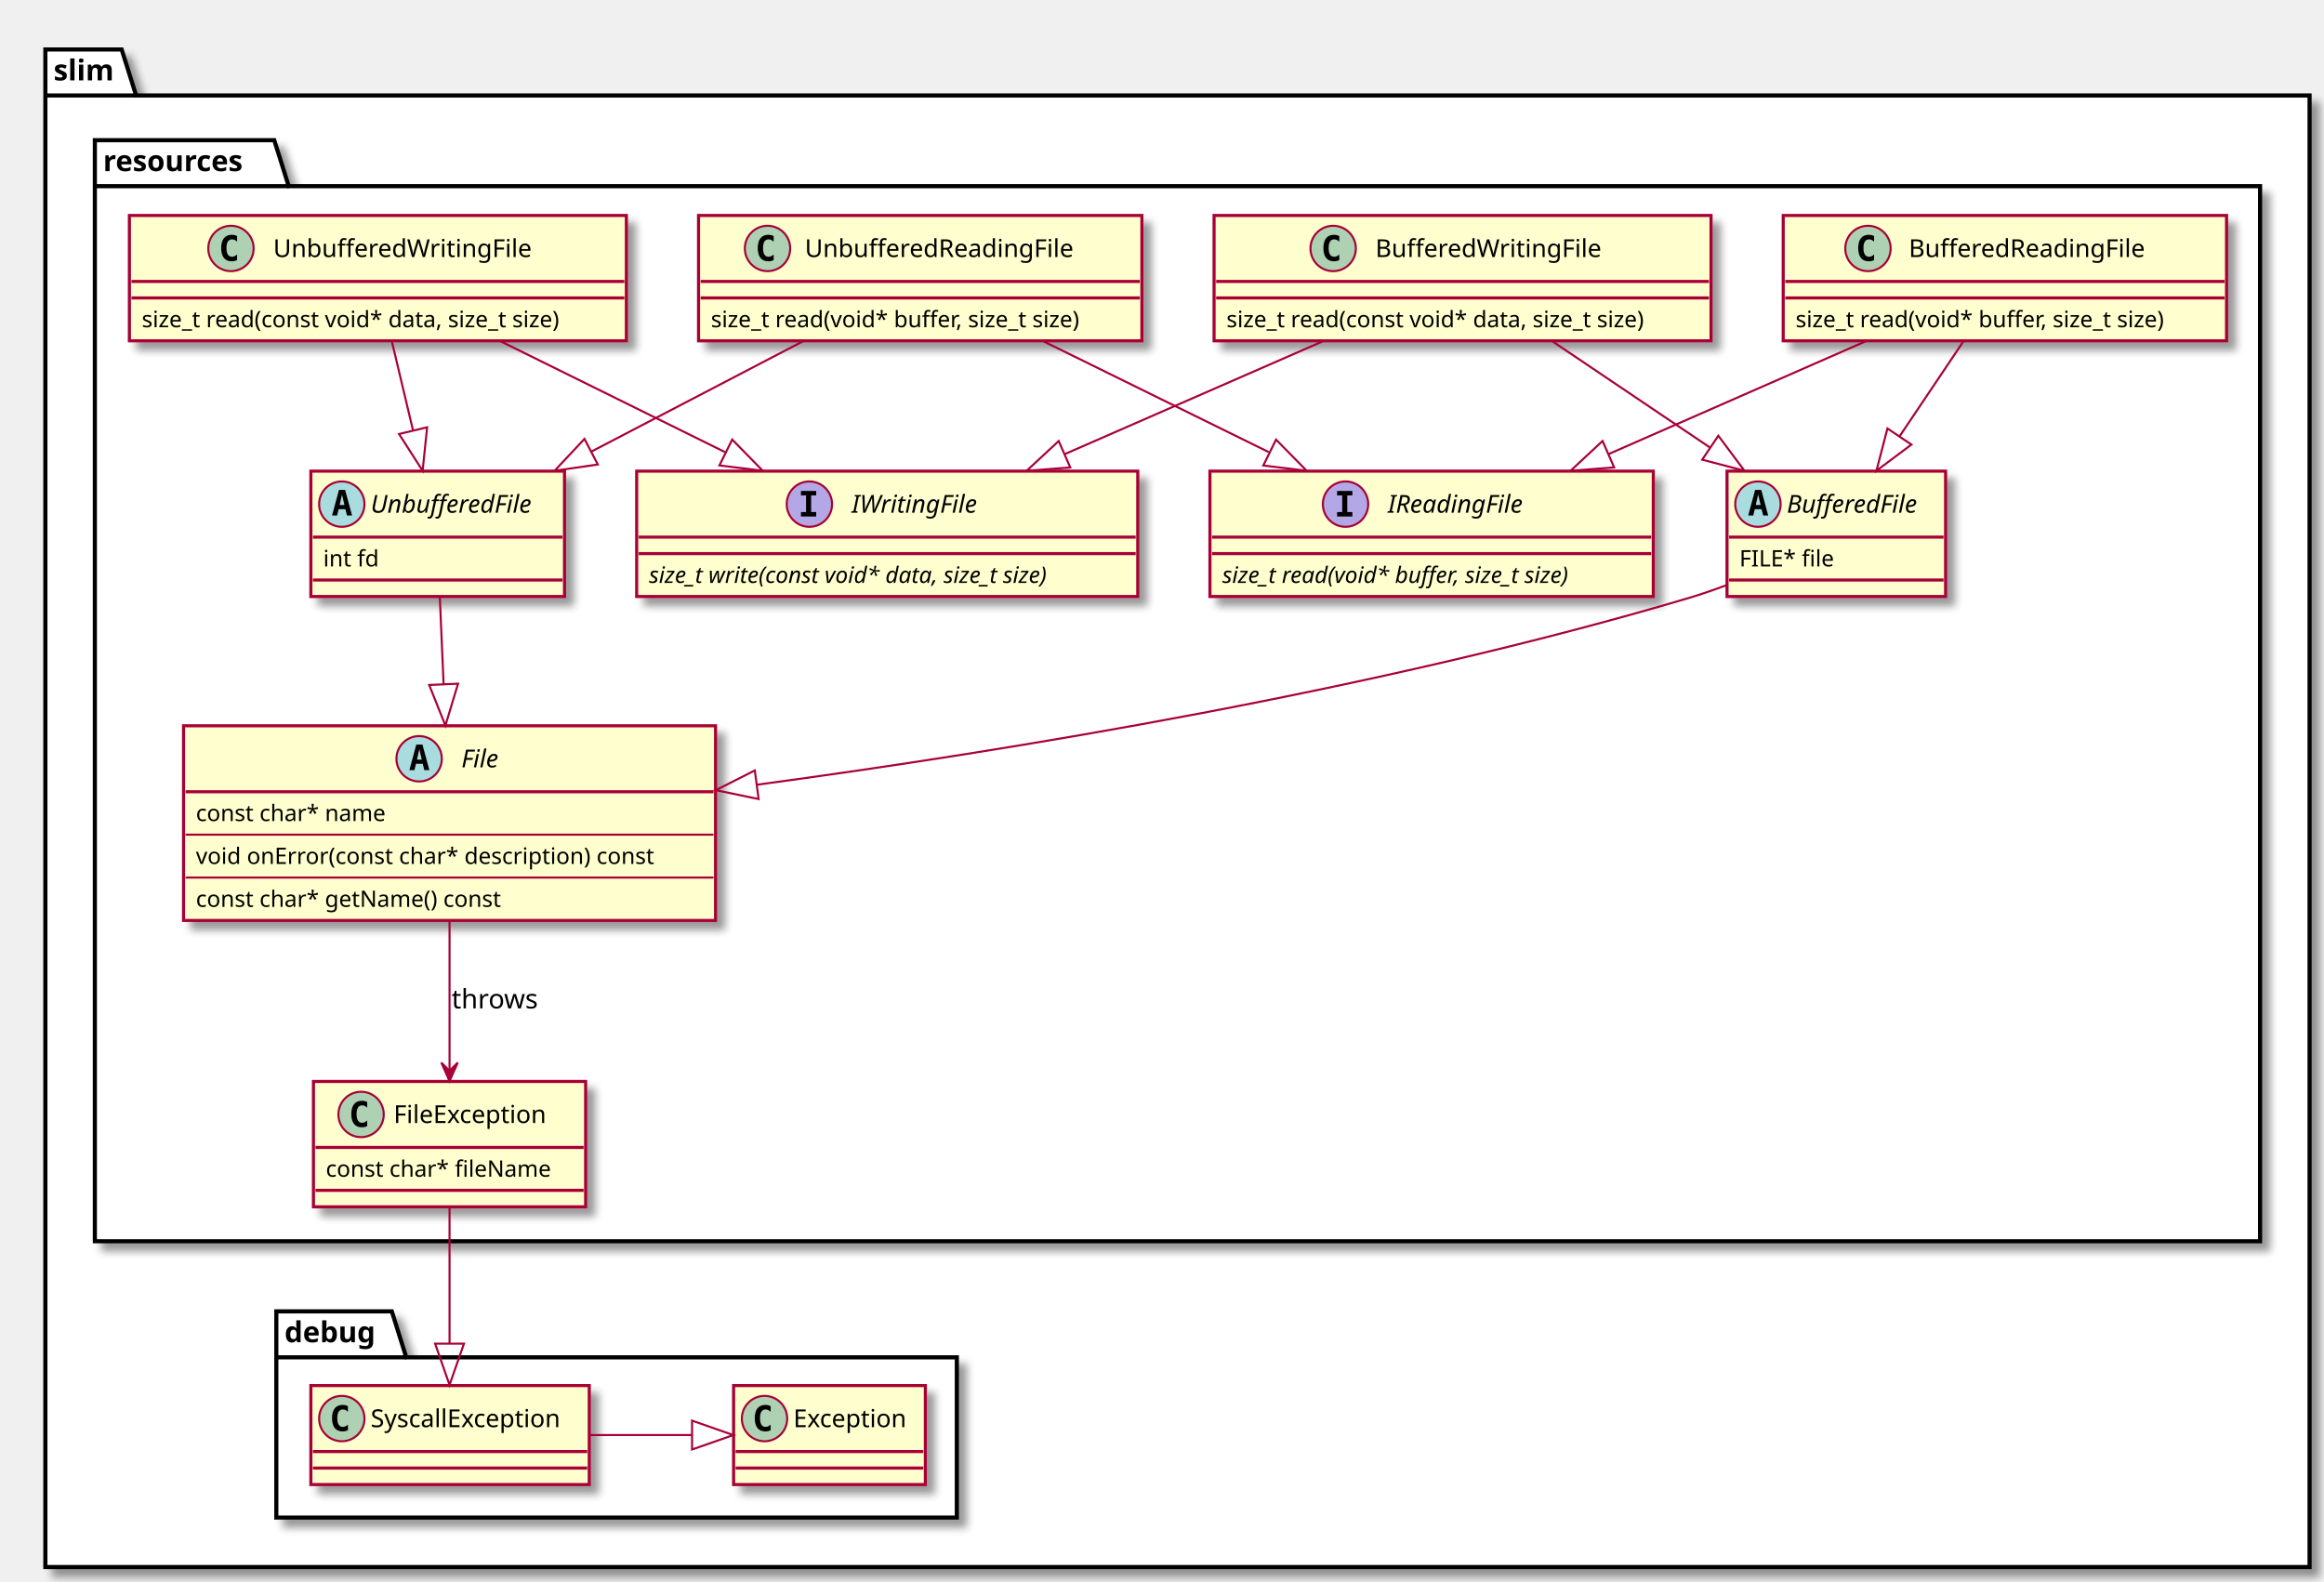
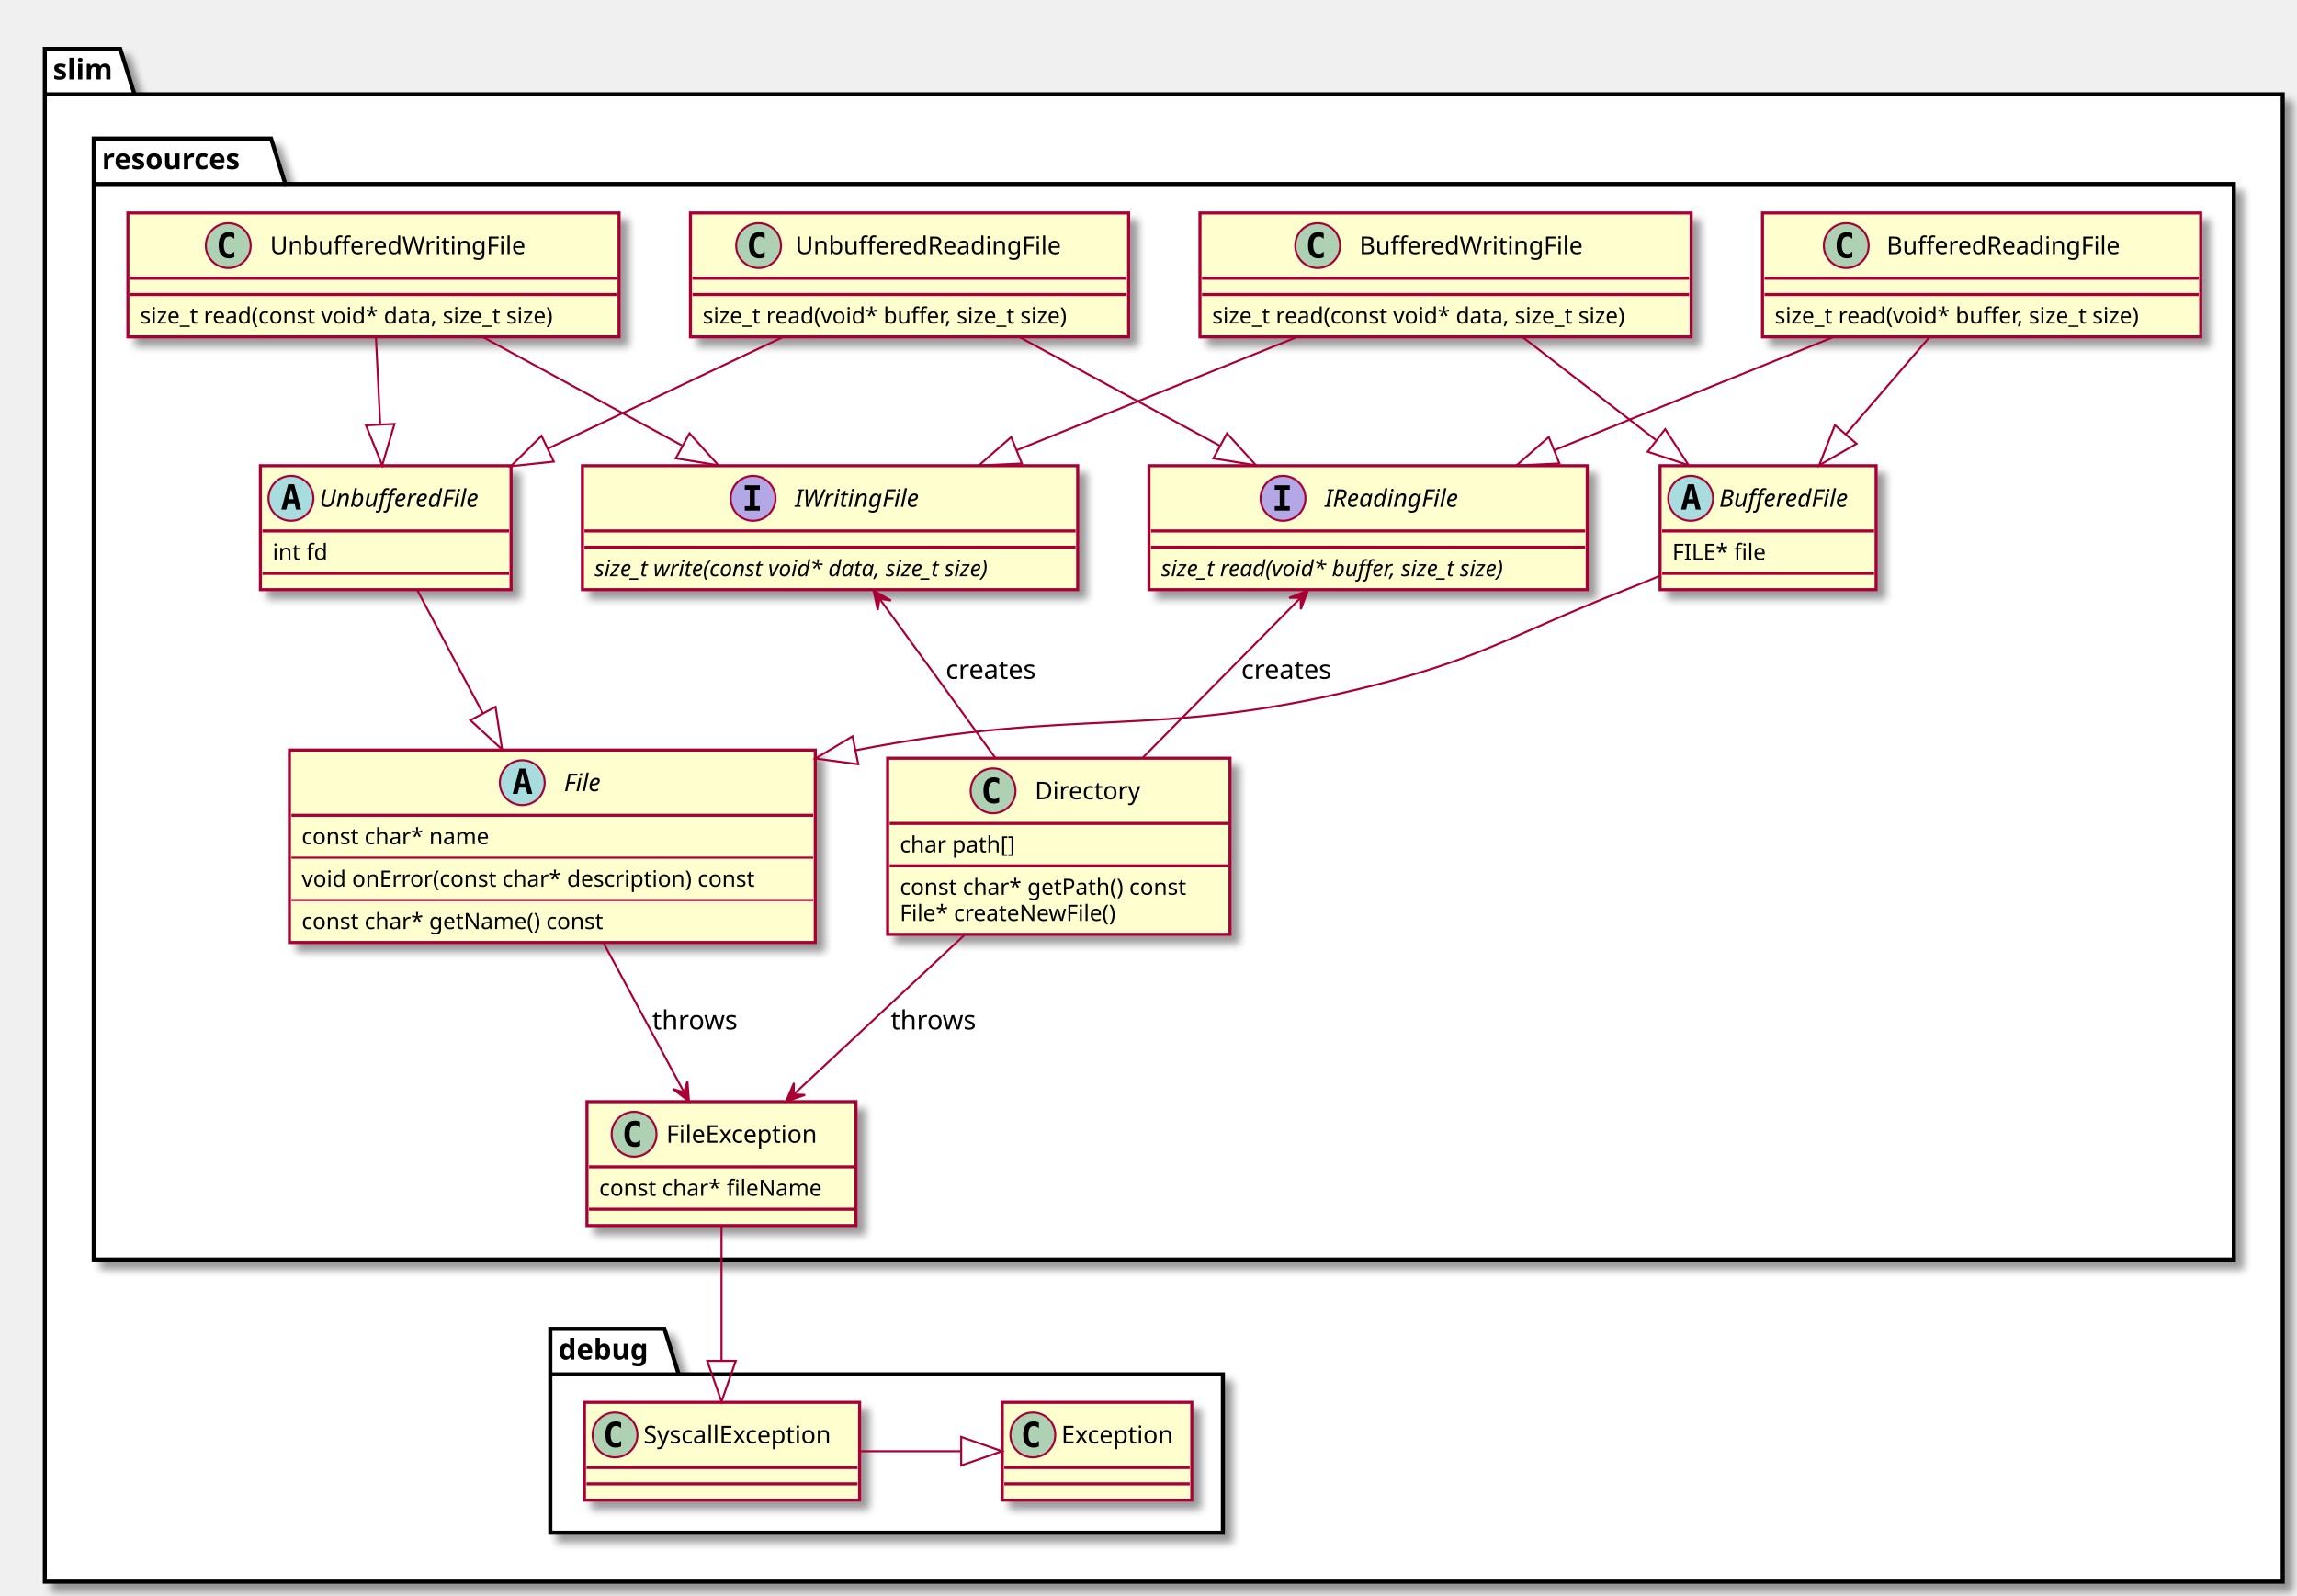
- <svg xmlns="http://www.w3.org/2000/svg" height="767px" style="width:1127px;height:767px;" version="1.1" viewBox="0 0 1127 767" width="1127px">
+ <svg xmlns="http://www.w3.org/2000/svg" height="783px" style="width:1127px;height:783px;" version="1.1" viewBox="0 0 1127 783" width="1127px">
  <defs>
    <filter height="300%" id="f1" width="300%" x="-1" y="-1">
      <feGaussianBlur result="blurOut" stdDeviation="2.0" />
      <feColorMatrix in="blurOut" result="blurOut2" type="matrix" values="0 0 0 0 0 0 0 0 0 0 0 0 0 0 0 0 0 0 .4 0" />
      <feOffset dx="4.0" dy="4.0" in="blurOut2" result="blurOut3" />
      <feBlend in="SourceGraphic" in2="blurOut3" mode="normal" />
    </filter>
  </defs>
  <g>
-     <polygon fill="#FFFFFF" filter="url(#f1)" points="22,24,59,24,66,46.297,1120,46.297,1120,760,22,760,22,24" style="stroke: #000000; stroke-width: 2.0;" />
+     <polygon fill="#FFFFFF" filter="url(#f1)" points="22,24,59,24,66,46.297,1120,46.297,1120,776,22,776,22,24" style="stroke: #000000; stroke-width: 2.0;" />
    <line style="stroke: #000000; stroke-width: 2.0;" x1="22" x2="66" y1="46.297" y2="46.297" />
    <text fill="#000000" font-family="sans-serif" font-size="14" font-weight="bold" lengthAdjust="spacingAndGlyphs" textLength="31" x="26" y="38.995">slim</text>
-     <polygon fill="#FFFFFF" filter="url(#f1)" points="46,68,133,68,140,90.297,1096,90.297,1096,602,46,602,46,68" style="stroke: #000000; stroke-width: 2.0;" />
+     <polygon fill="#FFFFFF" filter="url(#f1)" points="46,68,133,68,140,90.297,1096,90.297,1096,618,46,618,46,68" style="stroke: #000000; stroke-width: 2.0;" />
    <line style="stroke: #000000; stroke-width: 2.0;" x1="46" x2="140" y1="90.297" y2="90.297" />
    <text fill="#000000" font-family="sans-serif" font-size="14" font-weight="bold" lengthAdjust="spacingAndGlyphs" textLength="81" x="50" y="82.995">resources</text>
-     <polygon fill="#FFFFFF" filter="url(#f1)" points="134,636,190,636,197,658.297,464,658.297,464,736,134,736,134,636" style="stroke: #000000; stroke-width: 2.0;" />
-     <line style="stroke: #000000; stroke-width: 2.0;" x1="134" x2="197" y1="658.297" y2="658.297" />
-     <text fill="#000000" font-family="sans-serif" font-size="14" font-weight="bold" lengthAdjust="spacingAndGlyphs" textLength="50" x="138" y="650.995">debug</text>
-     <rect fill="#FEFECE" filter="url(#f1)" height="94.414" style="stroke: #A80036; stroke-width: 1.5;" width="258" x="89" y="352" />
-     <ellipse cx="203.25" cy="368" fill="#A9DCDF" rx="11" ry="11" style="stroke: #A80036; stroke-width: 1.0;" />
-     <path d="M203.359,363.344 L202.203,368.422 L204.531,368.422 L203.359,363.344 Z M201.875,361.109 L204.859,361.109 L208.219,373.5 L205.766,373.5 L205,370.438 L201.719,370.438 L200.969,373.5 L198.531,373.5 L201.875,361.109 Z " />
-     <text fill="#000000" font-family="sans-serif" font-size="12" font-style="italic" lengthAdjust="spacingAndGlyphs" textLength="21" x="223.75" y="372.154">File</text>
-     <line style="stroke: #A80036; stroke-width: 1.5;" x1="90" x2="346" y1="384" y2="384" />
-     <text fill="#000000" font-family="sans-serif" font-size="11" lengthAdjust="spacingAndGlyphs" textLength="102" x="95" y="398.21">const char* name</text>
-     <line style="stroke: #A80036; stroke-width: 1.0;" x1="90" x2="346" y1="404.805" y2="404.805" />
-     <text fill="#000000" font-family="sans-serif" font-size="11" lengthAdjust="spacingAndGlyphs" textLength="246" x="95" y="419.015">void onError(const char* description) const</text>
-     <line style="stroke: #A80036; stroke-width: 1.0;" x1="90" x2="346" y1="425.609" y2="425.609" />
-     <text fill="#000000" font-family="sans-serif" font-size="11" lengthAdjust="spacingAndGlyphs" textLength="164" x="95" y="439.82">const char* getName() const</text>
-     <rect fill="#FEFECE" filter="url(#f1)" height="60.805" style="stroke: #A80036; stroke-width: 1.5;" width="106" x="837.5" y="228.5" />
-     <ellipse cx="852.5" cy="244.5" fill="#A9DCDF" rx="11" ry="11" style="stroke: #A80036; stroke-width: 1.0;" />
-     <path d="M852.609,239.844 L851.453,244.922 L853.781,244.922 L852.609,239.844 Z M851.125,237.609 L854.109,237.609 L857.469,250 L855.016,250 L854.25,246.938 L850.969,246.938 L850.219,250 L847.781,250 L851.125,237.609 Z " />
-     <text fill="#000000" font-family="sans-serif" font-size="12" font-style="italic" lengthAdjust="spacingAndGlyphs" textLength="74" x="866.5" y="248.654">BufferedFile</text>
-     <line style="stroke: #A80036; stroke-width: 1.5;" x1="838.5" x2="942.5" y1="260.5" y2="260.5" />
-     <text fill="#000000" font-family="sans-serif" font-size="11" lengthAdjust="spacingAndGlyphs" textLength="49" x="843.5" y="274.71">FILE* file</text>
-     <line style="stroke: #A80036; stroke-width: 1.5;" x1="838.5" x2="942.5" y1="281.305" y2="281.305" />
-     <rect fill="#FEFECE" filter="url(#f1)" height="60.805" style="stroke: #A80036; stroke-width: 1.5;" width="123" x="150.75" y="228.5" />
-     <ellipse cx="165.75" cy="244.5" fill="#A9DCDF" rx="11" ry="11" style="stroke: #A80036; stroke-width: 1.0;" />
-     <path d="M165.859,239.844 L164.703,244.922 L167.031,244.922 L165.859,239.844 Z M164.375,237.609 L167.359,237.609 L170.719,250 L168.266,250 L167.5,246.938 L164.219,246.938 L163.469,250 L161.031,250 L164.375,237.609 Z " />
-     <text fill="#000000" font-family="sans-serif" font-size="12" font-style="italic" lengthAdjust="spacingAndGlyphs" textLength="91" x="179.75" y="248.654">UnbufferedFile</text>
-     <line style="stroke: #A80036; stroke-width: 1.5;" x1="151.75" x2="272.75" y1="260.5" y2="260.5" />
-     <text fill="#000000" font-family="sans-serif" font-size="11" lengthAdjust="spacingAndGlyphs" textLength="29" x="156.75" y="274.71">int fd</text>
-     <line style="stroke: #A80036; stroke-width: 1.5;" x1="151.75" x2="272.75" y1="281.305" y2="281.305" />
-     <rect fill="#FEFECE" filter="url(#f1)" height="60.805" style="stroke: #A80036; stroke-width: 1.5;" width="243" x="308.75" y="228.5" />
-     <ellipse cx="392.5" cy="244.5" fill="#B4A7E5" rx="11" ry="11" style="stroke: #A80036; stroke-width: 1.0;" />
-     <path d="M388.422,240.266 L388.422,238.109 L395.812,238.109 L395.812,240.266 L393.344,240.266 L393.344,248.344 L395.812,248.344 L395.812,250.5 L388.422,250.5 L388.422,248.344 L390.891,248.344 L390.891,240.266 L388.422,240.266 Z " />
-     <text fill="#000000" font-family="sans-serif" font-size="12" font-style="italic" lengthAdjust="spacingAndGlyphs" textLength="67" x="413" y="248.654">IWritingFile</text>
-     <line style="stroke: #A80036; stroke-width: 1.5;" x1="309.75" x2="550.75" y1="260.5" y2="260.5" />
-     <line style="stroke: #A80036; stroke-width: 1.5;" x1="309.75" x2="550.75" y1="268.5" y2="268.5" />
-     <text fill="#000000" font-family="sans-serif" font-size="11" font-style="italic" lengthAdjust="spacingAndGlyphs" textLength="231" x="314.75" y="282.71">size_t write(const void* data, size_t size)</text>
-     <rect fill="#FEFECE" filter="url(#f1)" height="60.805" style="stroke: #A80036; stroke-width: 1.5;" width="215" x="586.75" y="228.5" />
-     <ellipse cx="652.5" cy="244.5" fill="#B4A7E5" rx="11" ry="11" style="stroke: #A80036; stroke-width: 1.0;" />
-     <path d="M648.422,240.266 L648.422,238.109 L655.812,238.109 L655.812,240.266 L653.344,240.266 L653.344,248.344 L655.812,248.344 L655.812,250.5 L648.422,250.5 L648.422,248.344 L650.891,248.344 L650.891,240.266 L648.422,240.266 Z " />
-     <text fill="#000000" font-family="sans-serif" font-size="12" font-style="italic" lengthAdjust="spacingAndGlyphs" textLength="75" x="673" y="248.654">IReadingFile</text>
-     <line style="stroke: #A80036; stroke-width: 1.5;" x1="587.75" x2="800.75" y1="260.5" y2="260.5" />
-     <line style="stroke: #A80036; stroke-width: 1.5;" x1="587.75" x2="800.75" y1="268.5" y2="268.5" />
-     <text fill="#000000" font-family="sans-serif" font-size="11" font-style="italic" lengthAdjust="spacingAndGlyphs" textLength="203" x="592.75" y="282.71">size_t read(void* buffer, size_t size)</text>
+     <polygon fill="#FFFFFF" filter="url(#f1)" points="270,652,326,652,333,674.297,600,674.297,600,752,270,752,270,652" style="stroke: #000000; stroke-width: 2.0;" />
+     <line style="stroke: #000000; stroke-width: 2.0;" x1="270" x2="333" y1="674.297" y2="674.297" />
+     <text fill="#000000" font-family="sans-serif" font-size="14" font-weight="bold" lengthAdjust="spacingAndGlyphs" textLength="50" x="274" y="666.995">debug</text>
+     <rect fill="#FEFECE" filter="url(#f1)" height="94.414" style="stroke: #A80036; stroke-width: 1.5;" width="258" x="142" y="368" />
+     <ellipse cx="256.25" cy="384" fill="#A9DCDF" rx="11" ry="11" style="stroke: #A80036; stroke-width: 1.0;" />
+     <path d="M256.359,379.344 L255.203,384.422 L257.531,384.422 L256.359,379.344 Z M254.875,377.109 L257.859,377.109 L261.219,389.5 L258.766,389.5 L258,386.438 L254.719,386.438 L253.969,389.5 L251.531,389.5 L254.875,377.109 Z " />
+     <text fill="#000000" font-family="sans-serif" font-size="12" font-style="italic" lengthAdjust="spacingAndGlyphs" textLength="21" x="276.75" y="388.154">File</text>
+     <line style="stroke: #A80036; stroke-width: 1.5;" x1="143" x2="399" y1="400" y2="400" />
+     <text fill="#000000" font-family="sans-serif" font-size="11" lengthAdjust="spacingAndGlyphs" textLength="102" x="148" y="414.21">const char* name</text>
+     <line style="stroke: #A80036; stroke-width: 1.0;" x1="143" x2="399" y1="420.805" y2="420.805" />
+     <text fill="#000000" font-family="sans-serif" font-size="11" lengthAdjust="spacingAndGlyphs" textLength="246" x="148" y="435.015">void onError(const char* description) const</text>
+     <line style="stroke: #A80036; stroke-width: 1.0;" x1="143" x2="399" y1="441.609" y2="441.609" />
+     <text fill="#000000" font-family="sans-serif" font-size="11" lengthAdjust="spacingAndGlyphs" textLength="164" x="148" y="455.82">const char* getName() const</text>
+     <rect fill="#FEFECE" filter="url(#f1)" height="60.805" style="stroke: #A80036; stroke-width: 1.5;" width="106" x="814.5" y="228.5" />
+     <ellipse cx="829.5" cy="244.5" fill="#A9DCDF" rx="11" ry="11" style="stroke: #A80036; stroke-width: 1.0;" />
+     <path d="M829.609,239.844 L828.453,244.922 L830.781,244.922 L829.609,239.844 Z M828.125,237.609 L831.109,237.609 L834.469,250 L832.016,250 L831.25,246.938 L827.969,246.938 L827.219,250 L824.781,250 L828.125,237.609 Z " />
+     <text fill="#000000" font-family="sans-serif" font-size="12" font-style="italic" lengthAdjust="spacingAndGlyphs" textLength="74" x="843.5" y="248.654">BufferedFile</text>
+     <line style="stroke: #A80036; stroke-width: 1.5;" x1="815.5" x2="919.5" y1="260.5" y2="260.5" />
+     <text fill="#000000" font-family="sans-serif" font-size="11" lengthAdjust="spacingAndGlyphs" textLength="49" x="820.5" y="274.71">FILE* file</text>
+     <line style="stroke: #A80036; stroke-width: 1.5;" x1="815.5" x2="919.5" y1="281.305" y2="281.305" />
+     <rect fill="#FEFECE" filter="url(#f1)" height="60.805" style="stroke: #A80036; stroke-width: 1.5;" width="123" x="127.75" y="228.5" />
+     <ellipse cx="142.75" cy="244.5" fill="#A9DCDF" rx="11" ry="11" style="stroke: #A80036; stroke-width: 1.0;" />
+     <path d="M142.859,239.844 L141.703,244.922 L144.031,244.922 L142.859,239.844 Z M141.375,237.609 L144.359,237.609 L147.719,250 L145.266,250 L144.5,246.938 L141.219,246.938 L140.469,250 L138.031,250 L141.375,237.609 Z " />
+     <text fill="#000000" font-family="sans-serif" font-size="12" font-style="italic" lengthAdjust="spacingAndGlyphs" textLength="91" x="156.75" y="248.654">UnbufferedFile</text>
+     <line style="stroke: #A80036; stroke-width: 1.5;" x1="128.75" x2="249.75" y1="260.5" y2="260.5" />
+     <text fill="#000000" font-family="sans-serif" font-size="11" lengthAdjust="spacingAndGlyphs" textLength="29" x="133.75" y="274.71">int fd</text>
+     <line style="stroke: #A80036; stroke-width: 1.5;" x1="128.75" x2="249.75" y1="281.305" y2="281.305" />
+     <rect fill="#FEFECE" filter="url(#f1)" height="60.805" style="stroke: #A80036; stroke-width: 1.5;" width="243" x="285.75" y="228.5" />
+     <ellipse cx="369.5" cy="244.5" fill="#B4A7E5" rx="11" ry="11" style="stroke: #A80036; stroke-width: 1.0;" />
+     <path d="M365.422,240.266 L365.422,238.109 L372.812,238.109 L372.812,240.266 L370.344,240.266 L370.344,248.344 L372.812,248.344 L372.812,250.5 L365.422,250.5 L365.422,248.344 L367.891,248.344 L367.891,240.266 L365.422,240.266 Z " />
+     <text fill="#000000" font-family="sans-serif" font-size="12" font-style="italic" lengthAdjust="spacingAndGlyphs" textLength="67" x="390" y="248.654">IWritingFile</text>
+     <line style="stroke: #A80036; stroke-width: 1.5;" x1="286.75" x2="527.75" y1="260.5" y2="260.5" />
+     <line style="stroke: #A80036; stroke-width: 1.5;" x1="286.75" x2="527.75" y1="268.5" y2="268.5" />
+     <text fill="#000000" font-family="sans-serif" font-size="11" font-style="italic" lengthAdjust="spacingAndGlyphs" textLength="231" x="291.75" y="282.71">size_t write(const void* data, size_t size)</text>
+     <rect fill="#FEFECE" filter="url(#f1)" height="60.805" style="stroke: #A80036; stroke-width: 1.5;" width="215" x="563.75" y="228.5" />
+     <ellipse cx="629.5" cy="244.5" fill="#B4A7E5" rx="11" ry="11" style="stroke: #A80036; stroke-width: 1.0;" />
+     <path d="M625.422,240.266 L625.422,238.109 L632.812,238.109 L632.812,240.266 L630.344,240.266 L630.344,248.344 L632.812,248.344 L632.812,250.5 L625.422,250.5 L625.422,248.344 L627.891,248.344 L627.891,240.266 L625.422,240.266 Z " />
+     <text fill="#000000" font-family="sans-serif" font-size="12" font-style="italic" lengthAdjust="spacingAndGlyphs" textLength="75" x="650" y="248.654">IReadingFile</text>
+     <line style="stroke: #A80036; stroke-width: 1.5;" x1="564.75" x2="777.75" y1="260.5" y2="260.5" />
+     <line style="stroke: #A80036; stroke-width: 1.5;" x1="564.75" x2="777.75" y1="268.5" y2="268.5" />
+     <text fill="#000000" font-family="sans-serif" font-size="11" font-style="italic" lengthAdjust="spacingAndGlyphs" textLength="203" x="569.75" y="282.71">size_t read(void* buffer, size_t size)</text>
    <rect fill="#FEFECE" filter="url(#f1)" height="60.805" style="stroke: #A80036; stroke-width: 1.5;" width="215" x="864.75" y="104.5" />
    <ellipse cx="905.85" cy="120.5" fill="#ADD1B2" rx="11" ry="11" style="stroke: #A80036; stroke-width: 1.0;" />
    <path d="M908.819,126.141 Q908.241,126.438 907.6,126.586 Q906.959,126.734 906.256,126.734 Q903.756,126.734 902.436,125.086 Q901.116,123.438 901.116,120.312 Q901.116,117.188 902.436,115.531 Q903.756,113.875 906.256,113.875 Q906.959,113.875 907.608,114.031 Q908.256,114.188 908.819,114.484 L908.819,117.203 Q908.194,116.625 907.6,116.352 Q907.006,116.078 906.381,116.078 Q905.038,116.078 904.35,117.148 Q903.663,118.219 903.663,120.312 Q903.663,122.406 904.35,123.477 Q905.038,124.547 906.381,124.547 Q907.006,124.547 907.6,124.273 Q908.194,124 908.819,123.422 L908.819,126.141 Z " />
    <text fill="#000000" font-family="sans-serif" font-size="12" lengthAdjust="spacingAndGlyphs" textLength="125" x="925.65" y="124.654">BufferedReadingFile</text>
    <line style="stroke: #A80036; stroke-width: 1.5;" x1="865.75" x2="1078.75" y1="136.5" y2="136.5" />
    <line style="stroke: #A80036; stroke-width: 1.5;" x1="865.75" x2="1078.75" y1="144.5" y2="144.5" />
    <text fill="#000000" font-family="sans-serif" font-size="11" lengthAdjust="spacingAndGlyphs" textLength="203" x="870.75" y="158.71">size_t read(void* buffer, size_t size)</text>
    <rect fill="#FEFECE" filter="url(#f1)" height="60.805" style="stroke: #A80036; stroke-width: 1.5;" width="241" x="588.75" y="104.5" />
    <ellipse cx="646.5" cy="120.5" fill="#ADD1B2" rx="11" ry="11" style="stroke: #A80036; stroke-width: 1.0;" />
    <path d="M649.469,126.141 Q648.891,126.438 648.25,126.586 Q647.609,126.734 646.906,126.734 Q644.406,126.734 643.086,125.086 Q641.766,123.438 641.766,120.312 Q641.766,117.188 643.086,115.531 Q644.406,113.875 646.906,113.875 Q647.609,113.875 648.258,114.031 Q648.906,114.188 649.469,114.484 L649.469,117.203 Q648.844,116.625 648.25,116.352 Q647.656,116.078 647.031,116.078 Q645.688,116.078 645,117.148 Q644.312,118.219 644.312,120.312 Q644.312,122.406 645,123.477 Q645.688,124.547 647.031,124.547 Q647.656,124.547 648.25,124.273 Q648.844,124 649.469,123.422 L649.469,126.141 Z " />
    <text fill="#000000" font-family="sans-serif" font-size="12" lengthAdjust="spacingAndGlyphs" textLength="117" x="667" y="124.654">BufferedWritingFile</text>
    <line style="stroke: #A80036; stroke-width: 1.5;" x1="589.75" x2="828.75" y1="136.5" y2="136.5" />
    <line style="stroke: #A80036; stroke-width: 1.5;" x1="589.75" x2="828.75" y1="144.5" y2="144.5" />
    <text fill="#000000" font-family="sans-serif" font-size="11" lengthAdjust="spacingAndGlyphs" textLength="229" x="594.75" y="158.71">size_t read(const void* data, size_t size)</text>
    <rect fill="#FEFECE" filter="url(#f1)" height="60.805" style="stroke: #A80036; stroke-width: 1.5;" width="215" x="338.75" y="104.5" />
    <ellipse cx="372.2" cy="120.5" fill="#ADD1B2" rx="11" ry="11" style="stroke: #A80036; stroke-width: 1.0;" />
    <path d="M375.169,126.141 Q374.591,126.438 373.95,126.586 Q373.309,126.734 372.606,126.734 Q370.106,126.734 368.786,125.086 Q367.466,123.438 367.466,120.312 Q367.466,117.188 368.786,115.531 Q370.106,113.875 372.606,113.875 Q373.309,113.875 373.958,114.031 Q374.606,114.188 375.169,114.484 L375.169,117.203 Q374.544,116.625 373.95,116.352 Q373.356,116.078 372.731,116.078 Q371.387,116.078 370.7,117.148 Q370.012,118.219 370.012,120.312 Q370.012,122.406 370.7,123.477 Q371.387,124.547 372.731,124.547 Q373.356,124.547 373.95,124.273 Q374.544,124 375.169,123.422 L375.169,126.141 Z " />
    <text fill="#000000" font-family="sans-serif" font-size="12" lengthAdjust="spacingAndGlyphs" textLength="142" x="390.3" y="124.654">UnbufferedReadingFile</text>
    <line style="stroke: #A80036; stroke-width: 1.5;" x1="339.75" x2="552.75" y1="136.5" y2="136.5" />
    <line style="stroke: #A80036; stroke-width: 1.5;" x1="339.75" x2="552.75" y1="144.5" y2="144.5" />
    <text fill="#000000" font-family="sans-serif" font-size="11" lengthAdjust="spacingAndGlyphs" textLength="203" x="344.75" y="158.71">size_t read(void* buffer, size_t size)</text>
    <rect fill="#FEFECE" filter="url(#f1)" height="60.805" style="stroke: #A80036; stroke-width: 1.5;" width="241" x="62.75" y="104.5" />
    <ellipse cx="112" cy="120.5" fill="#ADD1B2" rx="11" ry="11" style="stroke: #A80036; stroke-width: 1.0;" />
    <path d="M114.969,126.141 Q114.391,126.438 113.75,126.586 Q113.109,126.734 112.406,126.734 Q109.906,126.734 108.586,125.086 Q107.266,123.438 107.266,120.312 Q107.266,117.188 108.586,115.531 Q109.906,113.875 112.406,113.875 Q113.109,113.875 113.758,114.031 Q114.406,114.188 114.969,114.484 L114.969,117.203 Q114.344,116.625 113.75,116.352 Q113.156,116.078 112.531,116.078 Q111.188,116.078 110.5,117.148 Q109.812,118.219 109.812,120.312 Q109.812,122.406 110.5,123.477 Q111.188,124.547 112.531,124.547 Q113.156,124.547 113.75,124.273 Q114.344,124 114.969,123.422 L114.969,126.141 Z " />
    <text fill="#000000" font-family="sans-serif" font-size="12" lengthAdjust="spacingAndGlyphs" textLength="134" x="132.5" y="124.654">UnbufferedWritingFile</text>
    <line style="stroke: #A80036; stroke-width: 1.5;" x1="63.75" x2="302.75" y1="136.5" y2="136.5" />
    <line style="stroke: #A80036; stroke-width: 1.5;" x1="63.75" x2="302.75" y1="144.5" y2="144.5" />
    <text fill="#000000" font-family="sans-serif" font-size="11" lengthAdjust="spacingAndGlyphs" textLength="229" x="68.75" y="158.71">size_t read(const void* data, size_t size)</text>
-     <rect fill="#FEFECE" filter="url(#f1)" height="60.805" style="stroke: #A80036; stroke-width: 1.5;" width="132" x="152" y="524.5" />
-     <ellipse cx="175.1" cy="540.5" fill="#ADD1B2" rx="11" ry="11" style="stroke: #A80036; stroke-width: 1.0;" />
-     <path d="M178.069,546.141 Q177.491,546.438 176.85,546.586 Q176.209,546.734 175.506,546.734 Q173.006,546.734 171.686,545.086 Q170.366,543.438 170.366,540.312 Q170.366,537.188 171.686,535.531 Q173.006,533.875 175.506,533.875 Q176.209,533.875 176.858,534.031 Q177.506,534.188 178.069,534.484 L178.069,537.203 Q177.444,536.625 176.85,536.352 Q176.256,536.078 175.631,536.078 Q174.287,536.078 173.6,537.148 Q172.912,538.219 172.912,540.312 Q172.912,542.406 173.6,543.477 Q174.287,544.547 175.631,544.547 Q176.256,544.547 176.85,544.273 Q177.444,544 178.069,543.422 L178.069,546.141 Z " />
-     <text fill="#000000" font-family="sans-serif" font-size="12" lengthAdjust="spacingAndGlyphs" textLength="82" x="190.9" y="544.654">FileException</text>
-     <line style="stroke: #A80036; stroke-width: 1.5;" x1="153" x2="283" y1="556.5" y2="556.5" />
-     <text fill="#000000" font-family="sans-serif" font-size="11" lengthAdjust="spacingAndGlyphs" textLength="120" x="158" y="570.71">const char* fileName</text>
-     <line style="stroke: #A80036; stroke-width: 1.5;" x1="153" x2="283" y1="577.305" y2="577.305" />
-     <rect fill="#FEFECE" filter="url(#f1)" height="48" style="stroke: #A80036; stroke-width: 1.5;" width="93" x="355.75" y="672" />
-     <ellipse cx="370.75" cy="688" fill="#ADD1B2" rx="11" ry="11" style="stroke: #A80036; stroke-width: 1.0;" />
-     <path d="M373.719,693.641 Q373.141,693.938 372.5,694.086 Q371.859,694.234 371.156,694.234 Q368.656,694.234 367.336,692.586 Q366.016,690.938 366.016,687.812 Q366.016,684.688 367.336,683.031 Q368.656,681.375 371.156,681.375 Q371.859,681.375 372.508,681.531 Q373.156,681.688 373.719,681.984 L373.719,684.703 Q373.094,684.125 372.5,683.852 Q371.906,683.578 371.281,683.578 Q369.938,683.578 369.25,684.648 Q368.562,685.719 368.562,687.812 Q368.562,689.906 369.25,690.977 Q369.938,692.047 371.281,692.047 Q371.906,692.047 372.5,691.773 Q373.094,691.5 373.719,690.922 L373.719,693.641 Z " />
-     <text fill="#000000" font-family="sans-serif" font-size="12" lengthAdjust="spacingAndGlyphs" textLength="61" x="384.75" y="692.154">Exception</text>
-     <line style="stroke: #A80036; stroke-width: 1.5;" x1="356.75" x2="447.75" y1="704" y2="704" />
-     <line style="stroke: #A80036; stroke-width: 1.5;" x1="356.75" x2="447.75" y1="712" y2="712" />
-     <rect fill="#FEFECE" filter="url(#f1)" height="48" style="stroke: #A80036; stroke-width: 1.5;" width="135" x="150.75" y="672" />
-     <ellipse cx="165.75" cy="688" fill="#ADD1B2" rx="11" ry="11" style="stroke: #A80036; stroke-width: 1.0;" />
-     <path d="M168.719,693.641 Q168.141,693.938 167.5,694.086 Q166.859,694.234 166.156,694.234 Q163.656,694.234 162.336,692.586 Q161.016,690.938 161.016,687.812 Q161.016,684.688 162.336,683.031 Q163.656,681.375 166.156,681.375 Q166.859,681.375 167.508,681.531 Q168.156,681.688 168.719,681.984 L168.719,684.703 Q168.094,684.125 167.5,683.852 Q166.906,683.578 166.281,683.578 Q164.938,683.578 164.25,684.648 Q163.562,685.719 163.562,687.812 Q163.562,689.906 164.25,690.977 Q164.938,692.047 166.281,692.047 Q166.906,692.047 167.5,691.773 Q168.094,691.5 168.719,690.922 L168.719,693.641 Z " />
-     <text fill="#000000" font-family="sans-serif" font-size="12" lengthAdjust="spacingAndGlyphs" textLength="103" x="179.75" y="692.154">SyscallException</text>
-     <line style="stroke: #A80036; stroke-width: 1.5;" x1="151.75" x2="284.75" y1="704" y2="704" />
-     <line style="stroke: #A80036; stroke-width: 1.5;" x1="151.75" x2="284.75" y1="712" y2="712" />
-     <path d="M837.356,283.756 C831.237,286.064 825.029,288.209 819,290 C668.108,334.83 490.069,363.989 367.136,380.574 " fill="none" style="stroke: #A80036; stroke-width: 1.0;" />
-     <polygon fill="none" points="367.878,387.537,347.132,383.227,366.037,373.658,367.878,387.537" style="stroke: #A80036; stroke-width: 1.0;" />
-     <path d="M213.287,289.604 C213.826,302.002 214.476,316.952 215.119,331.734 " fill="none" style="stroke: #A80036; stroke-width: 1.0;" />
-     <polygon fill="none" points="222.119,331.597,215.995,351.882,208.133,332.205,222.119,331.597" style="stroke: #A80036; stroke-width: 1.0;" />
-     <path d="M952.15,165.533 C942.852,179.367 931.555,196.174 921.156,211.646 " fill="none" style="stroke: #A80036; stroke-width: 1.0;" />
-     <polygon fill="none" points="926.918,215.622,909.951,228.316,915.298,207.812,926.918,215.622" style="stroke: #A80036; stroke-width: 1.0;" />
-     <path d="M904.704,165.533 C867.249,181.97 820.228,202.605 780.114,220.209 " fill="none" style="stroke: #A80036; stroke-width: 1.0;" />
-     <polygon fill="none" points="782.767,226.689,761.64,228.316,777.141,213.869,782.767,226.689" style="stroke: #A80036; stroke-width: 1.0;" />
-     <path d="M752.815,165.533 C775.767,181.003 804.236,200.192 829.28,217.073 " fill="none" style="stroke: #A80036; stroke-width: 1.0;" />
-     <polygon fill="none" points="833.289,211.333,845.961,228.316,825.464,222.942,833.289,211.333" style="stroke: #A80036; stroke-width: 1.0;" />
-     <path d="M641.462,165.533 C603.872,181.97 556.682,202.605 516.423,220.209 " fill="none" style="stroke: #A80036; stroke-width: 1.0;" />
-     <polygon fill="none" points="519.012,226.717,497.883,228.316,513.403,213.89,519.012,226.717" style="stroke: #A80036; stroke-width: 1.0;" />
-     <path d="M506.034,165.533 C538.842,181.673 579.878,201.859 615.23,219.25 " fill="none" style="stroke: #A80036; stroke-width: 1.0;" />
-     <polygon fill="none" points="618.803,213.207,633.659,228.316,612.623,225.769,618.803,213.207" style="stroke: #A80036; stroke-width: 1.0;" />
-     <path d="M389.355,165.533 C358.541,181.598 320.036,201.673 286.785,219.01 " fill="none" style="stroke: #A80036; stroke-width: 1.0;" />
-     <polygon fill="none" points="289.905,225.277,268.934,228.316,283.433,212.863,289.905,225.277" style="stroke: #A80036; stroke-width: 1.0;" />
-     <path d="M242.792,165.533 C275.468,181.673 316.338,201.859 351.548,219.25 " fill="none" style="stroke: #A80036; stroke-width: 1.0;" />
-     <polygon fill="none" points="355.071,213.183,369.903,228.316,348.871,225.735,355.071,213.183" style="stroke: #A80036; stroke-width: 1.0;" />
-     <path d="M190.02,165.533 C193.096,178.474 196.791,194.018 200.266,208.636 " fill="none" style="stroke: #A80036; stroke-width: 1.0;" />
-     <polygon fill="none" points="207.129,207.24,204.944,228.316,193.509,210.477,207.129,207.24" style="stroke: #A80036; stroke-width: 1.0;" />
-     <path d="M285.562,696 C302.162,696 318.761,696 335.36,696 " fill="none" style="stroke: #A80036; stroke-width: 1.0;" />
-     <polygon fill="none" points="335.607,689,355.607,696,335.607,703,335.607,689" style="stroke: #A80036; stroke-width: 1.0;" />
-     <path d="M218,585.819 C218,604.983 218,630.201 218,651.573 " fill="none" style="stroke: #A80036; stroke-width: 1.0;" />
-     <polygon fill="none" points="225,651.665,218,671.665,211,651.665,225,651.665" style="stroke: #A80036; stroke-width: 1.0;" />
-     <path d="M218,446.205 C218,469.663 218,497.687 218,519.281 " fill="none" style="stroke: #A80036; stroke-width: 1.0;" />
-     <polygon fill="#A80036" points="218,524.344,222,515.344,218,519.344,214,515.344,218,524.344" style="stroke: #A80036; stroke-width: 1.0;" />
-     <text fill="#000000" font-family="sans-serif" font-size="13" lengthAdjust="spacingAndGlyphs" textLength="42" x="219" y="489.067">throws</text>
+     <rect fill="#FEFECE" filter="url(#f1)" height="86.414" style="stroke: #A80036; stroke-width: 1.5;" width="168" x="435.5" y="372" />
+     <ellipse cx="487.25" cy="388" fill="#ADD1B2" rx="11" ry="11" style="stroke: #A80036; stroke-width: 1.0;" />
+     <path d="M490.219,393.641 Q489.641,393.938 489,394.086 Q488.359,394.234 487.656,394.234 Q485.156,394.234 483.836,392.586 Q482.516,390.938 482.516,387.812 Q482.516,384.688 483.836,383.031 Q485.156,381.375 487.656,381.375 Q488.359,381.375 489.008,381.531 Q489.656,381.688 490.219,381.984 L490.219,384.703 Q489.594,384.125 489,383.852 Q488.406,383.578 487.781,383.578 Q486.438,383.578 485.75,384.648 Q485.062,385.719 485.062,387.812 Q485.062,389.906 485.75,390.977 Q486.438,392.047 487.781,392.047 Q488.406,392.047 489,391.773 Q489.594,391.5 490.219,390.922 L490.219,393.641 Z " />
+     <text fill="#000000" font-family="sans-serif" font-size="12" lengthAdjust="spacingAndGlyphs" textLength="56" x="507.75" y="392.154">Directory</text>
+     <line style="stroke: #A80036; stroke-width: 1.5;" x1="436.5" x2="602.5" y1="404" y2="404" />
+     <text fill="#000000" font-family="sans-serif" font-size="11" lengthAdjust="spacingAndGlyphs" textLength="62" x="441.5" y="418.21">char path[]</text>
+     <line style="stroke: #A80036; stroke-width: 1.5;" x1="436.5" x2="602.5" y1="424.805" y2="424.805" />
+     <text fill="#000000" font-family="sans-serif" font-size="11" lengthAdjust="spacingAndGlyphs" textLength="156" x="441.5" y="439.015">const char* getPath() const</text>
+     <text fill="#000000" font-family="sans-serif" font-size="11" lengthAdjust="spacingAndGlyphs" textLength="116" x="441.5" y="451.82">File* createNewFile()</text>
+     <rect fill="#FEFECE" filter="url(#f1)" height="60.805" style="stroke: #A80036; stroke-width: 1.5;" width="132" x="288" y="540.5" />
+     <ellipse cx="311.1" cy="556.5" fill="#ADD1B2" rx="11" ry="11" style="stroke: #A80036; stroke-width: 1.0;" />
+     <path d="M314.069,562.141 Q313.491,562.438 312.85,562.586 Q312.209,562.734 311.506,562.734 Q309.006,562.734 307.686,561.086 Q306.366,559.438 306.366,556.312 Q306.366,553.188 307.686,551.531 Q309.006,549.875 311.506,549.875 Q312.209,549.875 312.858,550.031 Q313.506,550.188 314.069,550.484 L314.069,553.203 Q313.444,552.625 312.85,552.352 Q312.256,552.078 311.631,552.078 Q310.288,552.078 309.6,553.148 Q308.913,554.219 308.913,556.312 Q308.913,558.406 309.6,559.477 Q310.288,560.547 311.631,560.547 Q312.256,560.547 312.85,560.273 Q313.444,560 314.069,559.422 L314.069,562.141 Z " />
+     <text fill="#000000" font-family="sans-serif" font-size="12" lengthAdjust="spacingAndGlyphs" textLength="82" x="326.9" y="560.654">FileException</text>
+     <line style="stroke: #A80036; stroke-width: 1.5;" x1="289" x2="419" y1="572.5" y2="572.5" />
+     <text fill="#000000" font-family="sans-serif" font-size="11" lengthAdjust="spacingAndGlyphs" textLength="120" x="294" y="586.71">const char* fileName</text>
+     <line style="stroke: #A80036; stroke-width: 1.5;" x1="289" x2="419" y1="593.305" y2="593.305" />
+     <rect fill="#FEFECE" filter="url(#f1)" height="48" style="stroke: #A80036; stroke-width: 1.5;" width="93" x="491.75" y="688" />
+     <ellipse cx="506.75" cy="704" fill="#ADD1B2" rx="11" ry="11" style="stroke: #A80036; stroke-width: 1.0;" />
+     <path d="M509.719,709.641 Q509.141,709.938 508.5,710.086 Q507.859,710.234 507.156,710.234 Q504.656,710.234 503.336,708.586 Q502.016,706.938 502.016,703.812 Q502.016,700.688 503.336,699.031 Q504.656,697.375 507.156,697.375 Q507.859,697.375 508.508,697.531 Q509.156,697.688 509.719,697.984 L509.719,700.703 Q509.094,700.125 508.5,699.852 Q507.906,699.578 507.281,699.578 Q505.938,699.578 505.25,700.648 Q504.562,701.719 504.562,703.812 Q504.562,705.906 505.25,706.977 Q505.938,708.047 507.281,708.047 Q507.906,708.047 508.5,707.773 Q509.094,707.5 509.719,706.922 L509.719,709.641 Z " />
+     <text fill="#000000" font-family="sans-serif" font-size="12" lengthAdjust="spacingAndGlyphs" textLength="61" x="520.75" y="708.154">Exception</text>
+     <line style="stroke: #A80036; stroke-width: 1.5;" x1="492.75" x2="583.75" y1="720" y2="720" />
+     <line style="stroke: #A80036; stroke-width: 1.5;" x1="492.75" x2="583.75" y1="728" y2="728" />
+     <rect fill="#FEFECE" filter="url(#f1)" height="48" style="stroke: #A80036; stroke-width: 1.5;" width="135" x="286.75" y="688" />
+     <ellipse cx="301.75" cy="704" fill="#ADD1B2" rx="11" ry="11" style="stroke: #A80036; stroke-width: 1.0;" />
+     <path d="M304.719,709.641 Q304.141,709.938 303.5,710.086 Q302.859,710.234 302.156,710.234 Q299.656,710.234 298.336,708.586 Q297.016,706.938 297.016,703.812 Q297.016,700.688 298.336,699.031 Q299.656,697.375 302.156,697.375 Q302.859,697.375 303.508,697.531 Q304.156,697.688 304.719,697.984 L304.719,700.703 Q304.094,700.125 303.5,699.852 Q302.906,699.578 302.281,699.578 Q300.938,699.578 300.25,700.648 Q299.562,701.719 299.562,703.812 Q299.562,705.906 300.25,706.977 Q300.938,708.047 302.281,708.047 Q302.906,708.047 303.5,707.773 Q304.094,707.5 304.719,706.922 L304.719,709.641 Z " />
+     <text fill="#000000" font-family="sans-serif" font-size="12" lengthAdjust="spacingAndGlyphs" textLength="103" x="315.75" y="708.154">SyscallException</text>
+     <line style="stroke: #A80036; stroke-width: 1.5;" x1="287.75" x2="420.75" y1="720" y2="720" />
+     <line style="stroke: #A80036; stroke-width: 1.5;" x1="287.75" x2="420.75" y1="728" y2="728" />
+     <path d="M814.375,282.537 C808.197,285.093 801.97,287.629 796,290 C739.145,312.577 726.448,323.574 667,338 C564.495,362.874 530.607,346.574 419.757,368.11 " fill="none" style="stroke: #A80036; stroke-width: 1.0;" />
+     <polygon fill="none" points="421.112,374.978,400.111,372.157,418.287,361.266,421.112,374.978" style="stroke: #A80036; stroke-width: 1.0;" />
+     <path d="M204.81,289.693 C213.917,306.796 225.731,328.983 236.853,349.87 " fill="none" style="stroke: #A80036; stroke-width: 1.0;" />
+     <polygon fill="none" points="243.141,346.786,246.363,367.73,230.784,353.366,243.141,346.786" style="stroke: #A80036; stroke-width: 1.0;" />
+     <path d="M946.582,165.533 C934.292,179.813 919.275,197.262 905.61,213.139 " fill="none" style="stroke: #A80036; stroke-width: 1.0;" />
+     <polygon fill="none" points="910.9,217.724,892.547,228.316,900.288,208.591,910.9,217.724" style="stroke: #A80036; stroke-width: 1.0;" />
+     <path d="M899.136,165.533 C858.047,182.187 806.327,203.15 762.524,220.904 " fill="none" style="stroke: #A80036; stroke-width: 1.0;" />
+     <polygon fill="none" points="765.14,227.397,743.975,228.422,759.881,214.422,765.14,227.397" style="stroke: #A80036; stroke-width: 1.0;" />
+     <path d="M747.247,165.533 C766.801,180.631 790.942,199.271 812.414,215.851 " fill="none" style="stroke: #A80036; stroke-width: 1.0;" />
+     <polygon fill="none" points="817.005,210.552,828.557,228.316,808.449,221.634,817.005,210.552" style="stroke: #A80036; stroke-width: 1.0;" />
+     <path d="M635.894,165.533 C594.669,182.187 542.777,203.15 498.828,220.904 " fill="none" style="stroke: #A80036; stroke-width: 1.0;" />
+     <polygon fill="none" points="501.383,227.421,480.217,228.422,496.139,214.44,501.383,227.421" style="stroke: #A80036; stroke-width: 1.0;" />
+     <path d="M500.466,165.533 C529.958,181.524 566.776,201.488 598.647,218.769 " fill="none" style="stroke: #A80036; stroke-width: 1.0;" />
+     <polygon fill="none" points="602.01,212.629,616.256,228.316,595.337,224.937,602.01,212.629" style="stroke: #A80036; stroke-width: 1.0;" />
+     <path d="M383.787,165.533 C349.221,181.942 305.841,202.534 268.799,220.119 " fill="none" style="stroke: #A80036; stroke-width: 1.0;" />
+     <polygon fill="none" points="271.709,226.486,250.64,228.739,265.705,213.839,271.709,226.486" style="stroke: #A80036; stroke-width: 1.0;" />
+     <path d="M237.224,165.533 C266.448,181.449 302.899,201.302 334.526,218.527 " fill="none" style="stroke: #A80036; stroke-width: 1.0;" />
+     <polygon fill="none" points="338.283,212.603,352.499,228.316,331.587,224.898,338.283,212.603" style="stroke: #A80036; stroke-width: 1.0;" />
+     <path d="M184.452,165.533 C185.082,178.326 185.836,193.661 186.547,208.131 " fill="none" style="stroke: #A80036; stroke-width: 1.0;" />
+     <polygon fill="none" points="193.549,207.997,187.54,228.316,179.566,208.684,193.549,207.997" style="stroke: #A80036; stroke-width: 1.0;" />
+     <path d="M638.114,293.319 C615.388,316.344 584.977,347.154 560.572,371.881 " fill="none" style="stroke: #A80036; stroke-width: 1.0;" />
+     <polygon fill="#A80036" points="641.693,289.693,632.524,293.288,638.18,293.251,638.217,298.908,641.693,289.693" style="stroke: #A80036; stroke-width: 1.0;" />
+     <text fill="#000000" font-family="sans-serif" font-size="13" lengthAdjust="spacingAndGlyphs" textLength="48" x="609" y="333.067">creates</text>
+     <path d="M431.647,293.889 C448.346,316.85 470.533,347.358 488.368,371.881 " fill="none" style="stroke: #A80036; stroke-width: 1.0;" />
+     <polygon fill="#A80036" points="428.595,289.693,430.654,299.324,431.536,293.737,437.124,294.619,428.595,289.693" style="stroke: #A80036; stroke-width: 1.0;" />
+     <text fill="#000000" font-family="sans-serif" font-size="13" lengthAdjust="spacingAndGlyphs" textLength="48" x="464" y="333.067">creates</text>
+     <path d="M473.913,458.081 C447.376,482.849 414.286,513.733 389.593,536.78 " fill="none" style="stroke: #A80036; stroke-width: 1.0;" />
+     <polygon fill="#A80036" points="385.704,540.41,395.013,537.194,389.36,536.999,389.555,531.345,385.704,540.41" style="stroke: #A80036; stroke-width: 1.0;" />
+     <text fill="#000000" font-family="sans-serif" font-size="13" lengthAdjust="spacingAndGlyphs" textLength="42" x="437" y="505.067">throws</text>
+     <path d="M421.562,712 C438.162,712 454.761,712 471.36,712 " fill="none" style="stroke: #A80036; stroke-width: 1.0;" />
+     <polygon fill="none" points="471.607,705,491.607,712,471.607,719,471.607,705" style="stroke: #A80036; stroke-width: 1.0;" />
+     <path d="M354,601.819 C354,620.983 354,646.201 354,667.573 " fill="none" style="stroke: #A80036; stroke-width: 1.0;" />
+     <polygon fill="none" points="361,667.665,354,687.665,347,667.665,361,667.665" style="stroke: #A80036; stroke-width: 1.0;" />
+     <path d="M295.903,462.205 C308.652,485.861 323.904,514.16 335.581,535.826 " fill="none" style="stroke: #A80036; stroke-width: 1.0;" />
+     <polygon fill="#A80036" points="338.017,540.344,337.269,530.524,335.645,535.942,330.227,534.318,338.017,540.344" style="stroke: #A80036; stroke-width: 1.0;" />
+     <text fill="#000000" font-family="sans-serif" font-size="13" lengthAdjust="spacingAndGlyphs" textLength="42" x="320" y="505.067">throws</text>
  </g>
</svg>
